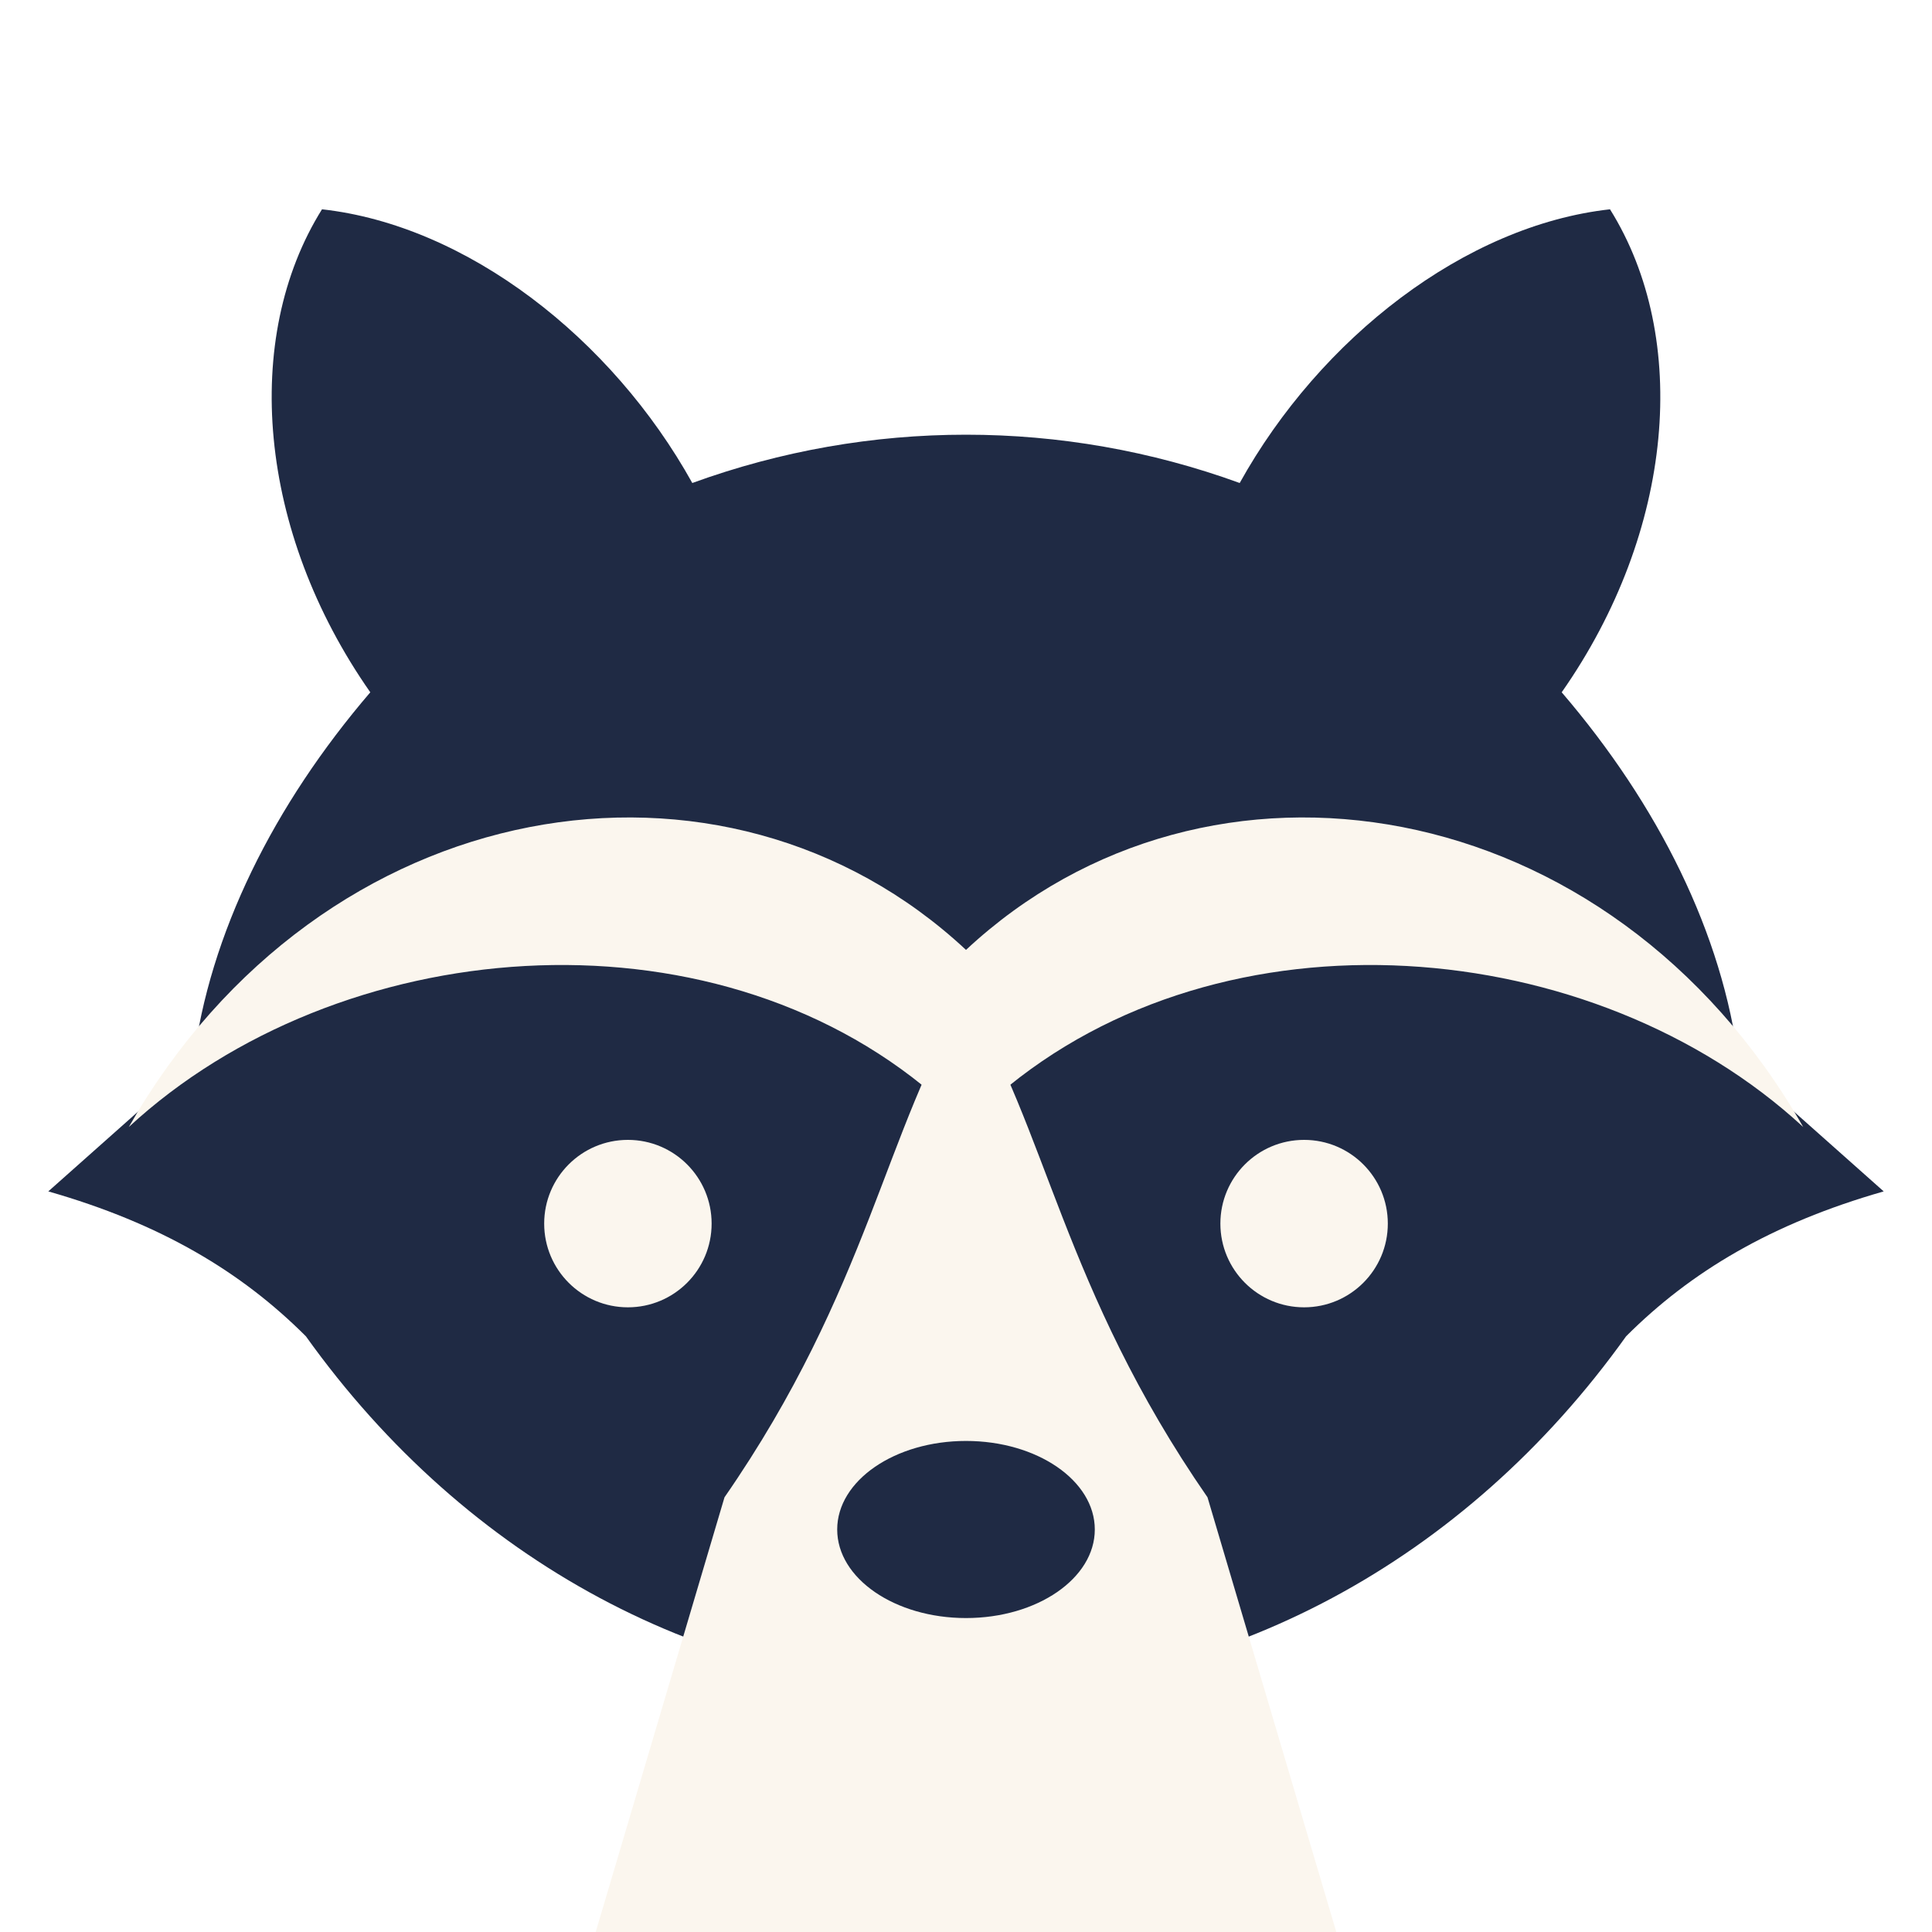
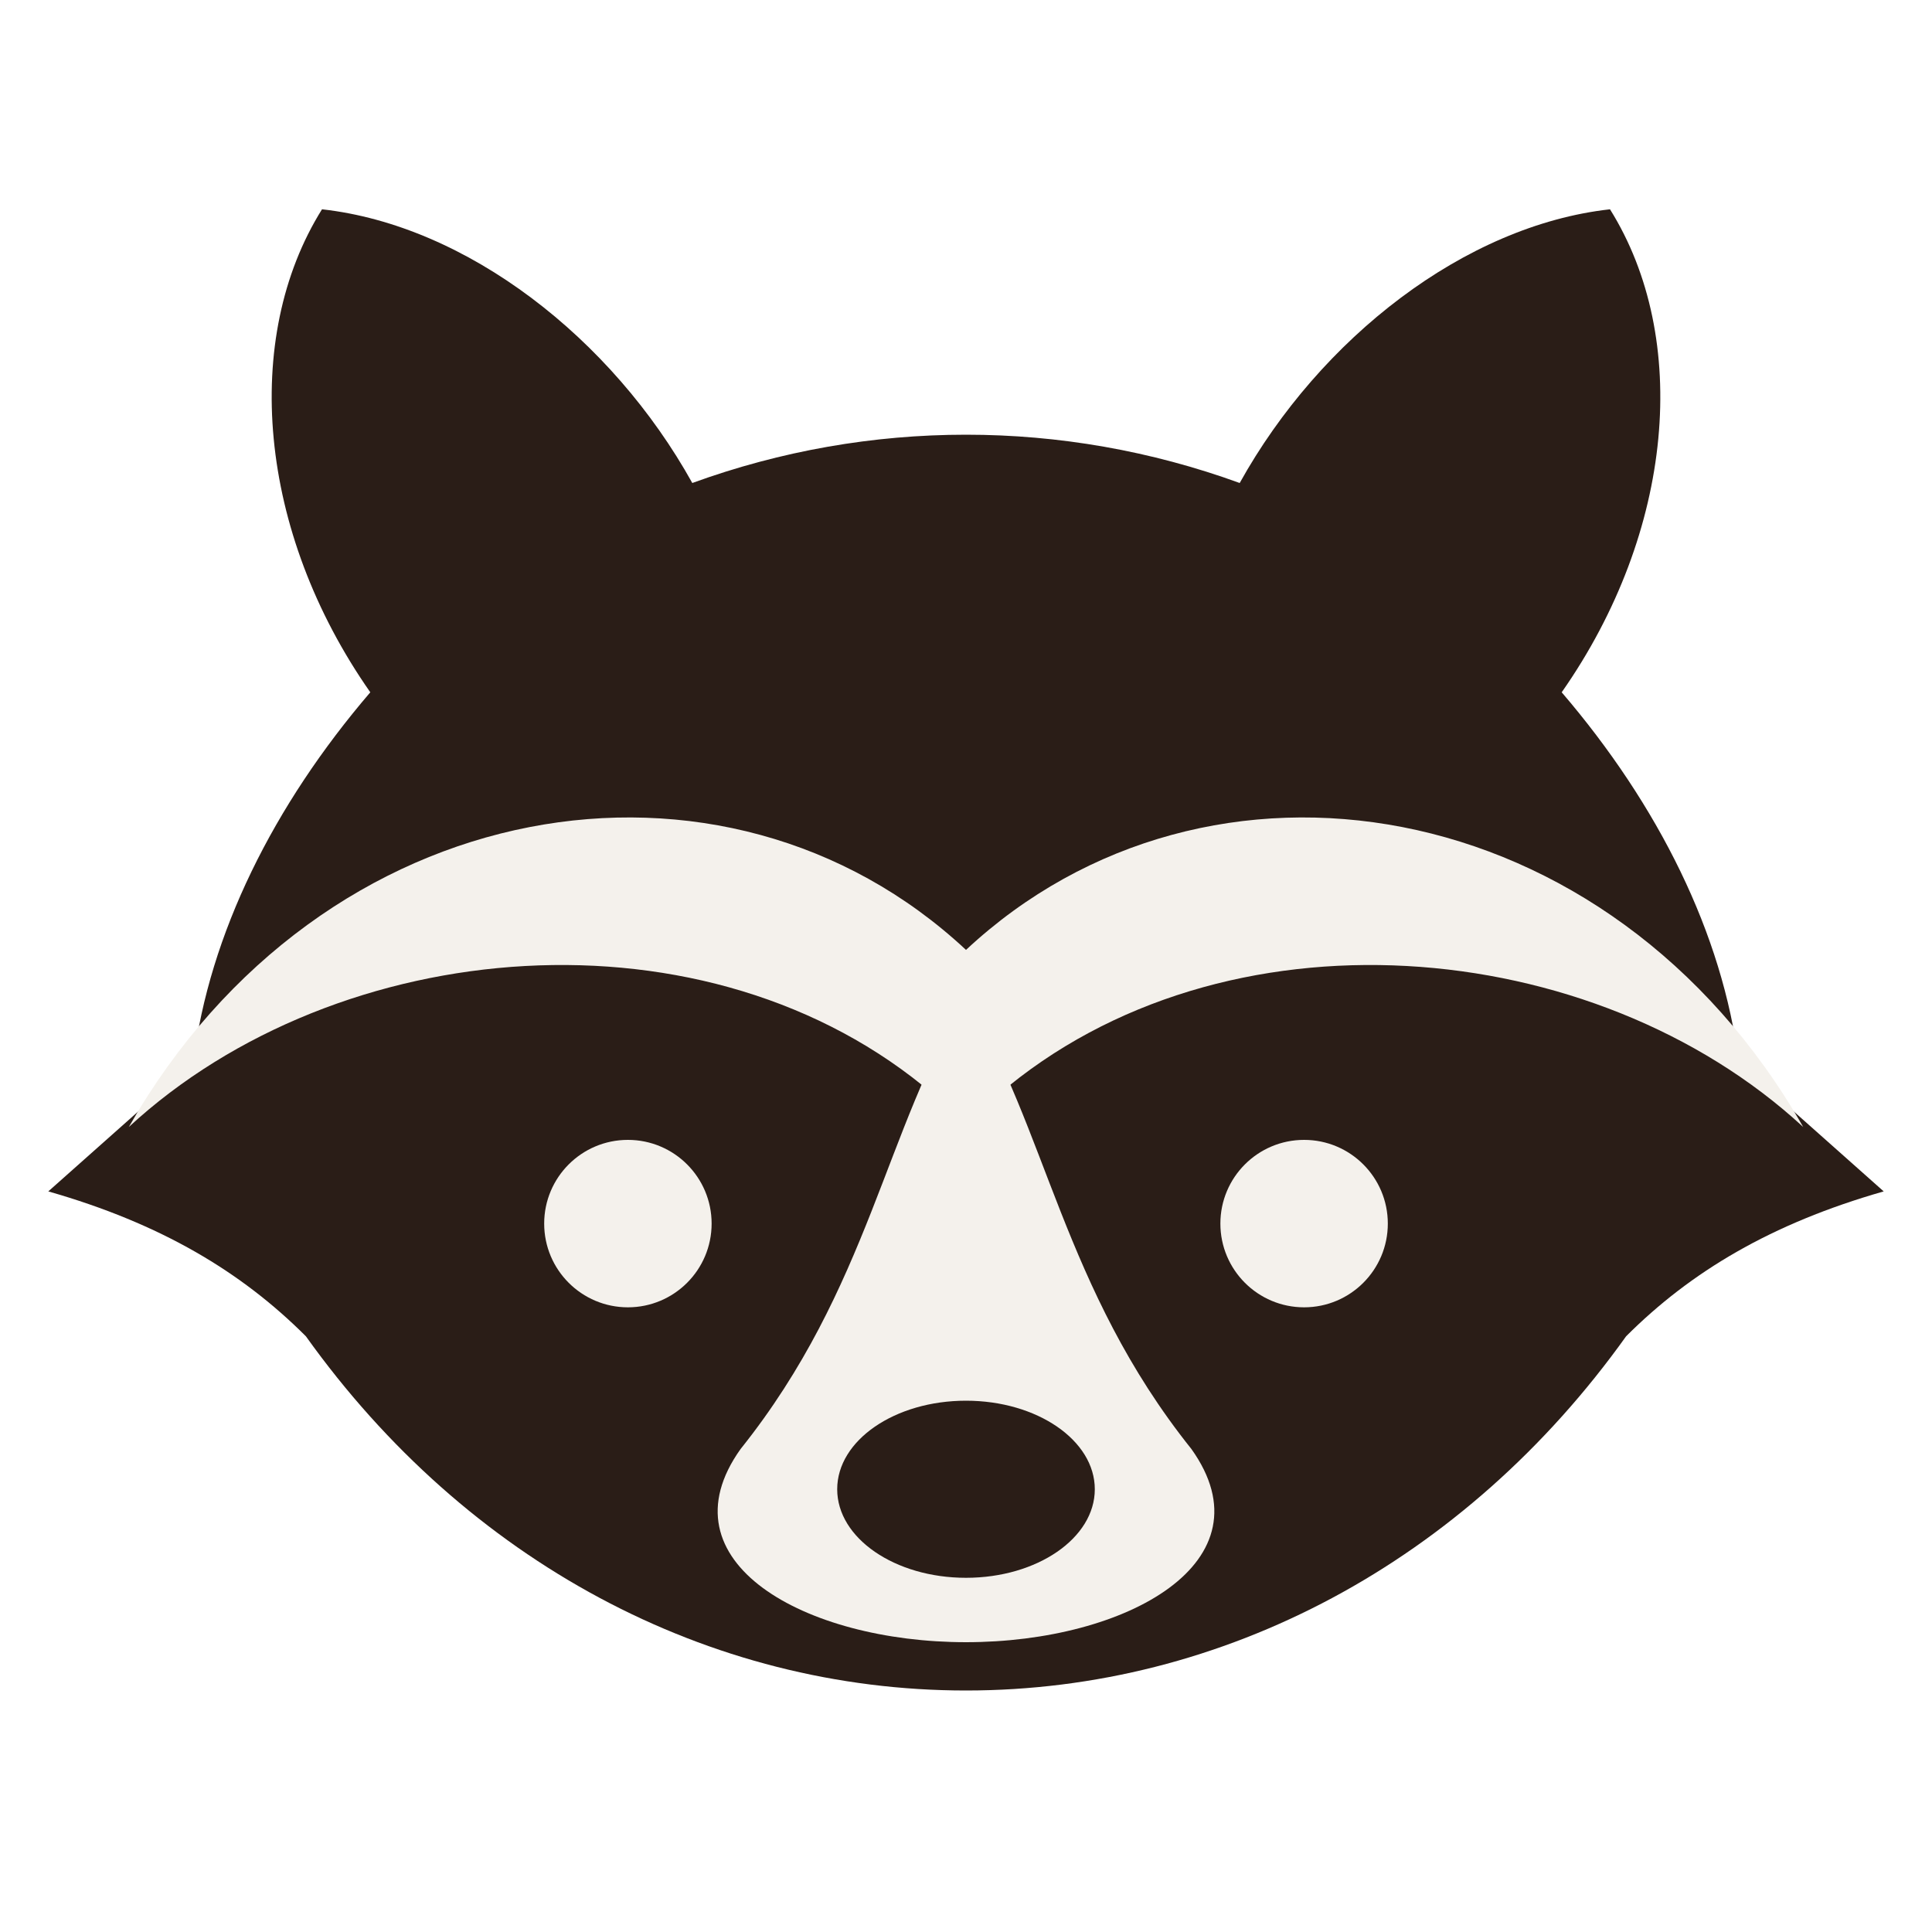
<svg xmlns="http://www.w3.org/2000/svg" viewBox="0 0 120 120" role="img" aria-label="Marcel Pro">
  <g class="head">
-     <path fill="#1F2A44" d="M23 43c-7-10-8-22-3-30 9 1 18 8 23 17 11-4 23-4 34 0 5-9 14-16 23-17 5 8 4 20-3 30 6 7 10 15 11 23l9 8c-7 2-12 5-16 9-10 14-25 22-41 22s-31-8-41-22c-4-4-9-7-16-9l9-8c1-8 5-16 11-23z" />
-     <path fill="#FBF6EE" d="M8 70C20 49 45 45 60 59 75 45 100 49 112 70 99 58 76 56 62 68H58C44 56 21 58 8 70z" />
-     <path fill="#FBF6EE" d="M60 62C55 70 54 80 45 93L37 120H83L75 93C66 80 65 70 60 62z" />
-     <ellipse fill="#1F2A44" cx="60" cy="95" rx="8" ry="5.5" />
+     <path fill="#2A1D17" d="M23 43c-7-10-8-22-3-30 9 1 18 8 23 17 11-4 23-4 34 0 5-9 14-16 23-17 5 8 4 20-3 30 6 7 10 15 11 23l9 8c-7 2-12 5-16 9-10 14-25 22-41 22s-31-8-41-22c-4-4-9-7-16-9l9-8c1-8 5-16 11-23z" />
+     <path fill="#F4F1EC" d="M8 70C20 49 45 45 60 59 75 45 100 49 112 70 99 58 76 56 62 68H58C44 56 21 58 8 70z" />
+     <path fill="#F4F1EC" d="M60 62C55 70 54 80 46 90C41 97 50 102 60 102C70 102 79 97 74 90C66 80 65 70 60 62z" />
+     <ellipse fill="#2A1D17" cx="60" cy="92.5" rx="8" ry="5.5" />
    <g class="eyes">
-       <circle fill="#FBF6EE" cx="39" cy="76" r="5.2" />
-       <circle fill="#FBF6EE" cx="81" cy="76" r="5.2" />
+       <circle fill="#F4F1EC" cx="39" cy="76" r="5.2" />
+       <circle fill="#F4F1EC" cx="81" cy="76" r="5.2" />
    </g>
  </g>
</svg>
